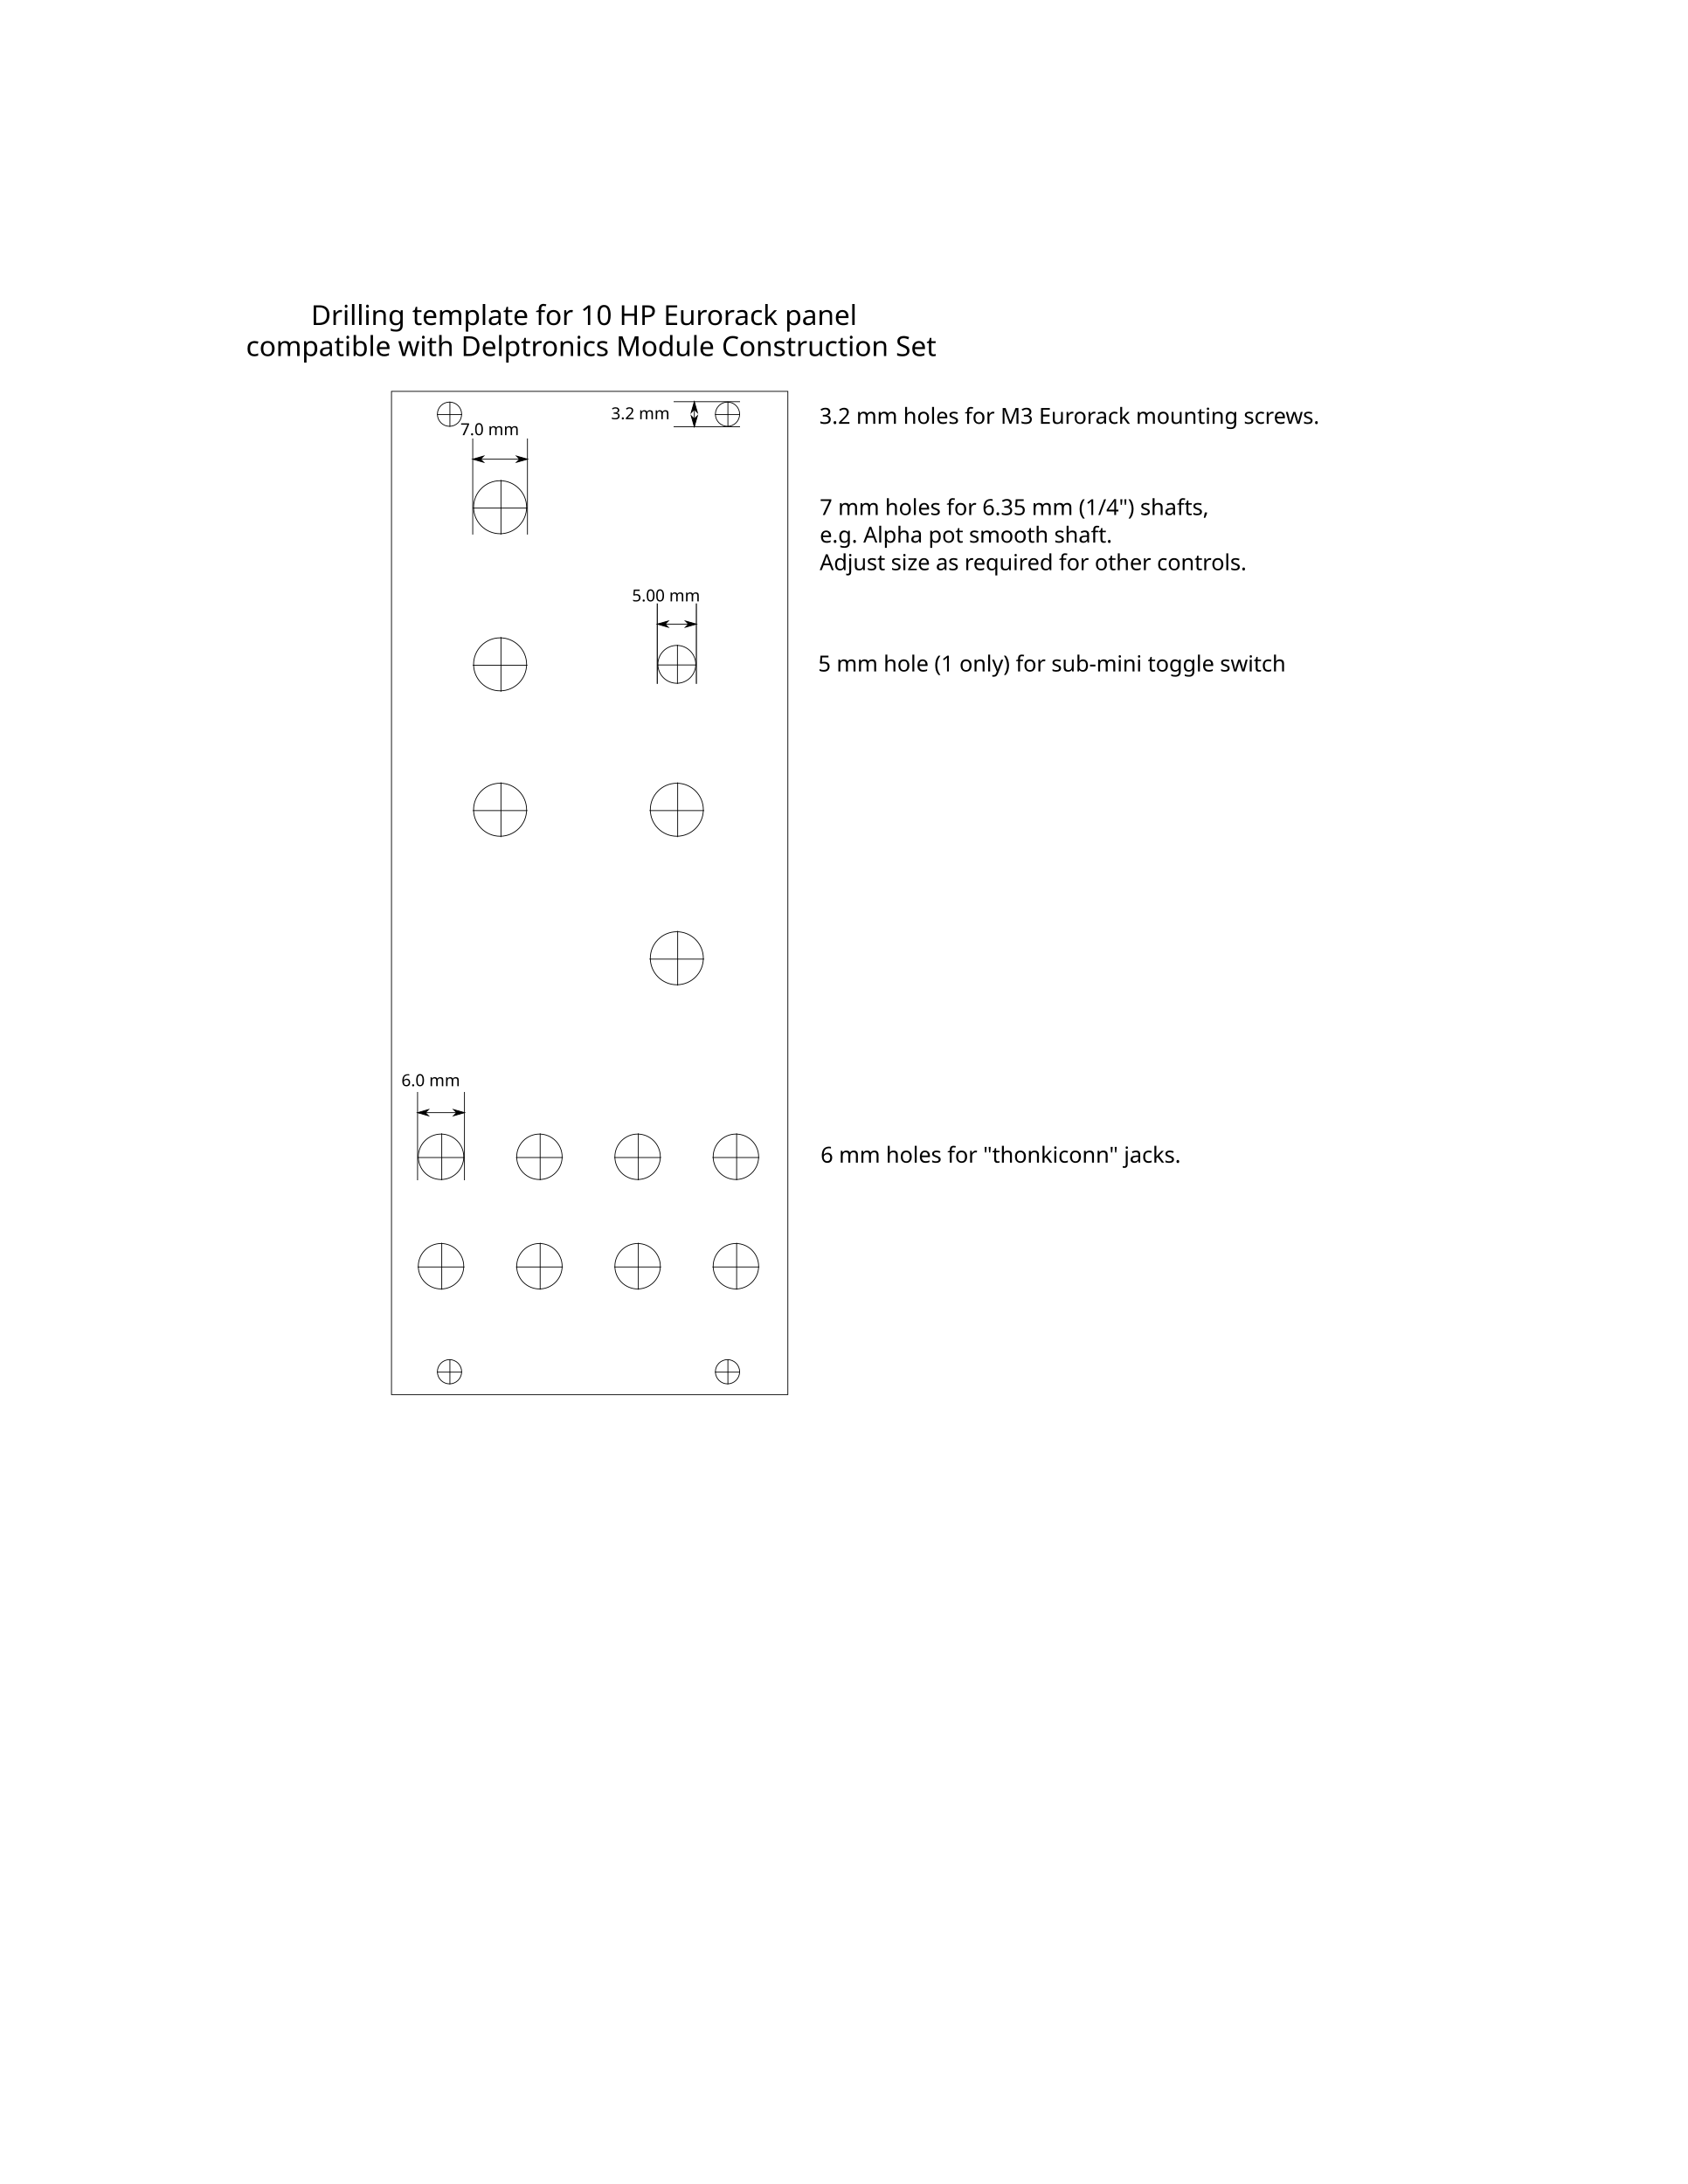
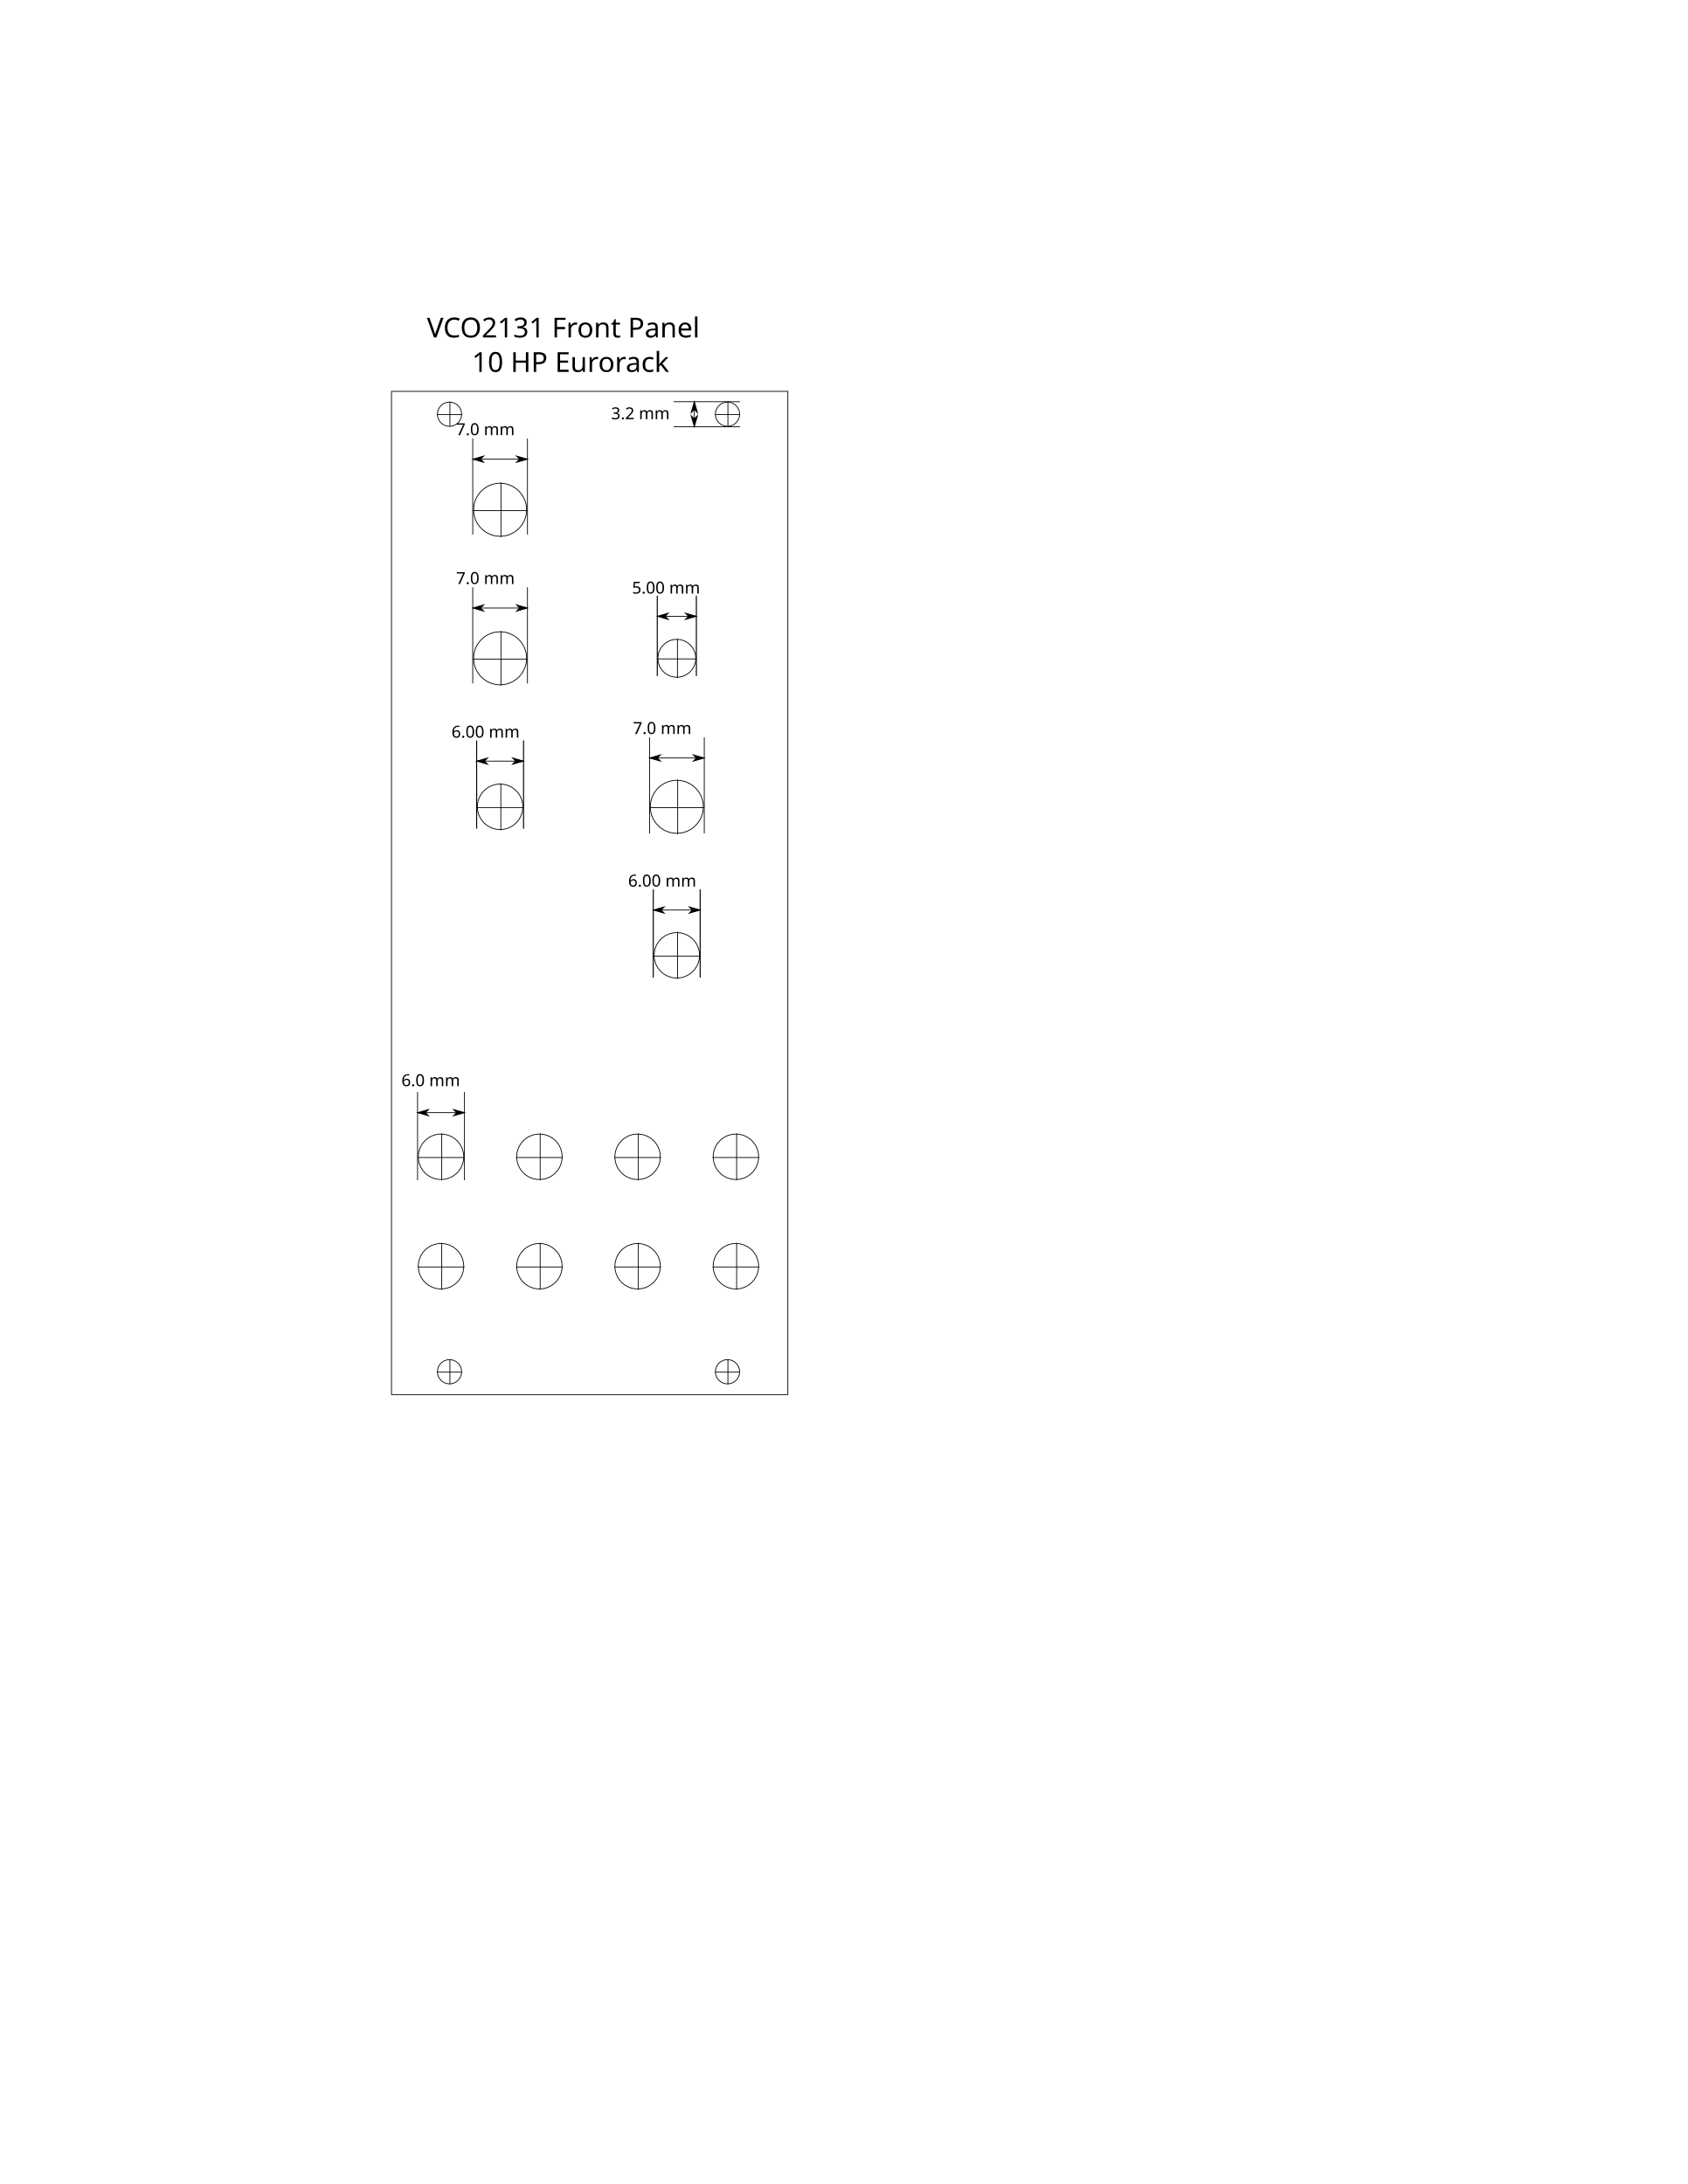
<svg xmlns="http://www.w3.org/2000/svg" id="svg3685" version="1.1" viewBox="0 0 215.9 279.4" height="279.4mm" width="215.9mm">
  <defs id="defs3679">
    <marker style="overflow:visible;" id="marker1477" refX="0.0" refY="0.0" orient="auto">
      <path transform="scale(0.8) rotate(180) translate(12.5,0)" style="fill-rule:evenodd;stroke:#000000;stroke-width:1pt;stroke-opacity:1;fill:#000000;fill-opacity:1" d="M 0.0,0.0 L 5.0,-5.0 L -12.5,0.0 L 5.0,5.0 L 0.0,0.0 z " id="path1475" />
    </marker>
    <marker style="overflow:visible;" id="marker1467" refX="0.0" refY="0.0" orient="auto">
      <path transform="scale(0.8) rotate(180) translate(12.5,0)" style="fill-rule:evenodd;stroke:#000000;stroke-width:1pt;stroke-opacity:1;fill:#000000;fill-opacity:1" d="M 0.0,0.0 L 5.0,-5.0 L -12.5,0.0 L 5.0,5.0 L 0.0,0.0 z " id="path1465" />
    </marker>
    <marker style="overflow:visible" id="marker1457" refX="0.0" refY="0.0" orient="auto">
      <path transform="scale(0.8) translate(12.5,0)" style="fill-rule:evenodd;stroke:#000000;stroke-width:1pt;stroke-opacity:1;fill:#000000;fill-opacity:1" d="M 0.0,0.0 L 5.0,-5.0 L -12.5,0.0 L 5.0,5.0 L 0.0,0.0 z " id="path1455" />
    </marker>
    <marker style="overflow:visible" id="marker1447" refX="0.0" refY="0.0" orient="auto">
      <path transform="scale(0.8) translate(12.5,0)" style="fill-rule:evenodd;stroke:#000000;stroke-width:1pt;stroke-opacity:1;fill:#000000;fill-opacity:1" d="M 0.0,0.0 L 5.0,-5.0 L -12.5,0.0 L 5.0,5.0 L 0.0,0.0 z " id="path1445" />
    </marker>
    <marker style="overflow:visible;" id="marker1428" refX="0.0" refY="0.0" orient="auto">
      <path transform="scale(0.8) rotate(180) translate(12.5,0)" style="fill-rule:evenodd;stroke:#0000ff;stroke-width:1pt;stroke-opacity:1;fill:#0000ff;fill-opacity:1" d="M 0.0,0.0 L 5.0,-5.0 L -12.5,0.0 L 5.0,5.0 L 0.0,0.0 z " id="path1426" />
    </marker>
    <marker style="overflow:visible" id="marker1316" refX="0.0" refY="0.0" orient="auto">
      <path transform="scale(0.8) translate(12.5,0)" style="fill-rule:evenodd;stroke:#0000ff;stroke-width:1pt;stroke-opacity:1;fill:#0000ff;fill-opacity:1" d="M 0.0,0.0 L 5.0,-5.0 L -12.5,0.0 L 5.0,5.0 L 0.0,0.0 z " id="path1314" />
    </marker>
    <marker id="marker1143" orient="auto" refX="0.0" refY="0.0" style="overflow:visible">
      <path d="M 0.0,0.0 L 5.0,-5.0 L -12.5,0.0 L 5.0,5.0 L 0.0,0.0 z " transform="matrix(0.8 0 0 0.8 10 0)" style="fill-rule:evenodd;stroke:#000000;stroke-width:1.0pt;marker-start:none" id="path1141" />
    </marker>
    <marker id="marker1147" orient="auto" refX="0.0" refY="0.0" style="overflow:visible">
      <path d="M 0.0,0.0 L 5.0,-5.0 L -12.5,0.0 L 5.0,5.0 L 0.0,0.0 z " transform="matrix(-0.8 9.79685e-17 -9.79685e-17 -0.8 -10 1.22461e-15)" style="fill-rule:evenodd;stroke:#000000;stroke-width:1.0pt;marker-start:none" id="path1145" />
    </marker>
    <marker id="Arrow1Lstart" orient="auto" refX="0.0" refY="0.0" style="overflow:visible">
      <path d="M 0.0,0.0 L 5.0,-5.0 L -12.5,0.0 L 5.0,5.0 L 0.0,0.0 z " transform="matrix(0.8 0 0 0.8 10 0)" style="fill-rule:evenodd;stroke:#000000;stroke-width:1.0pt;marker-start:none" id="path3800" />
    </marker>
    <marker id="Arrow1Lend" orient="auto" refX="0.0" refY="0.0" style="overflow:visible">
      <path d="M 0.0,0.0 L 5.0,-5.0 L -12.5,0.0 L 5.0,5.0 L 0.0,0.0 z " transform="matrix(-0.8 9.79685e-17 -9.79685e-17 -0.8 -10 1.22461e-15)" style="fill-rule:evenodd;stroke:#000000;stroke-width:1.0pt;marker-start:none" id="path3803" />
    </marker>
    <marker id="Arrow1Lstart-1" orient="auto" refX="0" refY="0" style="overflow:visible">
      <path d="M 0,0 5,-5 -12.5,0 5,5 Z" transform="matrix(0.8,0,0,0.8,10,0)" style="fill-rule:evenodd;stroke:#000000;stroke-width:1pt;marker-start:none" id="path3800-4" />
    </marker>
    <marker id="Arrow1Lend-5" orient="auto" refX="0" refY="0" style="overflow:visible">
      <path d="M 0,0 5,-5 -12.5,0 5,5 Z" transform="matrix(-0.8,0,0,-0.8,-10,0)" style="fill-rule:evenodd;stroke:#000000;stroke-width:1pt;marker-start:none" id="path3803-1" />
    </marker>
    <marker id="marker4319" orient="auto" refX="0.0" refY="0.0" style="overflow:visible">
      <path d="M 0.0,0.0 L 5.0,-5.0 L -12.5,0.0 L 5.0,5.0 L 0.0,0.0 z " transform="matrix(0.8 0 0 0.8 10 0)" style="fill-rule:evenodd;stroke:#000000;stroke-width:1.0pt;marker-start:none" id="path4317" />
    </marker>
    <marker id="marker4323" orient="auto" refX="0.0" refY="0.0" style="overflow:visible">
      <path d="M 0.0,0.0 L 5.0,-5.0 L -12.5,0.0 L 5.0,5.0 L 0.0,0.0 z " transform="matrix(-0.8 9.79685e-17 -9.79685e-17 -0.8 -10 1.22461e-15)" style="fill-rule:evenodd;stroke:#000000;stroke-width:1.0pt;marker-start:none" id="path4321" />
    </marker>
    <marker id="marker1082" orient="auto" refX="0.0" refY="0.0" style="overflow:visible">
      <path d="M 0.0,0.0 L 5.0,-5.0 L -12.5,0.0 L 5.0,5.0 L 0.0,0.0 z " transform="matrix(0.8 0 0 0.8 10 0)" style="fill-rule:evenodd;stroke:#000000;stroke-width:1.0pt;marker-start:none" id="path1080" />
    </marker>
    <marker id="marker1086" orient="auto" refX="0.0" refY="0.0" style="overflow:visible">
      <path d="M 0.0,0.0 L 5.0,-5.0 L -12.5,0.0 L 5.0,5.0 L 0.0,0.0 z " transform="matrix(-0.8 9.79685e-17 -9.79685e-17 -0.8 -10 1.22461e-15)" style="fill-rule:evenodd;stroke:#000000;stroke-width:1.0pt;marker-start:none" id="path1084" />
    </marker>
+     <marker style="overflow:visible" id="marker1447-4" refX="0" refY="0" orient="auto">
+       <path transform="matrix(0.8,0,0,0.8,10,0)" style="fill:#000000;fill-opacity:1;fill-rule:evenodd;stroke:#000000;stroke-width:1pt;stroke-opacity:1" d="M 0,0 5,-5 -12.5,0 5,5 Z" id="path1445-0" />
+     </marker>
+     <marker style="overflow:visible" id="marker1467-0" refX="0" refY="0" orient="auto">
+       <path transform="matrix(-0.8,0,0,-0.8,-10,0)" style="fill:#000000;fill-opacity:1;fill-rule:evenodd;stroke:#000000;stroke-width:1pt;stroke-opacity:1" d="M 0,0 5,-5 -12.5,0 5,5 Z" id="path1465-4" />
+     </marker>
+     <marker style="overflow:visible" id="marker1447-4-9" refX="0" refY="0" orient="auto">
+       <path transform="matrix(0.8,0,0,0.8,10,0)" style="fill:#000000;fill-opacity:1;fill-rule:evenodd;stroke:#000000;stroke-width:1pt;stroke-opacity:1" d="M 0,0 5,-5 -12.5,0 5,5 Z" id="path1445-0-6" />
+     </marker>
+     <marker style="overflow:visible" id="marker1467-0-9" refX="0" refY="0" orient="auto">
+       <path transform="matrix(-0.8,0,0,-0.8,-10,0)" style="fill:#000000;fill-opacity:1;fill-rule:evenodd;stroke:#000000;stroke-width:1pt;stroke-opacity:1" d="M 0,0 5,-5 -12.5,0 5,5 Z" id="path1465-4-5" />
+     </marker>
+     <marker id="marker1798" orient="auto" refX="0.0" refY="0.0" style="overflow:visible">
+       <path d="M 0.0,0.0 L 5.0,-5.0 L -12.5,0.0 L 5.0,5.0 L 0.0,0.0 z " transform="matrix(0.8 0 0 0.8 10 0)" style="fill-rule:evenodd;stroke:#000000;stroke-width:1.0pt;marker-start:none" id="path1796" />
+     </marker>
+     <marker id="marker1802" orient="auto" refX="0.0" refY="0.0" style="overflow:visible">
+       <path d="M 0.0,0.0 L 5.0,-5.0 L -12.5,0.0 L 5.0,5.0 L 0.0,0.0 z " transform="matrix(-0.8 9.79685e-17 -9.79685e-17 -0.8 -10 1.22461e-15)" style="fill-rule:evenodd;stroke:#000000;stroke-width:1.0pt;marker-start:none" id="path1800" />
+     </marker>
+     <marker id="Arrow1Lstart-9" orient="auto" refX="0" refY="0" style="overflow:visible">
+       <path d="M 0,0 5,-5 -12.5,0 5,5 Z" transform="matrix(0.8,0,0,0.8,10,0)" style="fill-rule:evenodd;stroke:#000000;stroke-width:1pt;marker-start:none" id="path3800-6" />
+     </marker>
+     <marker id="Arrow1Lend-9" orient="auto" refX="0" refY="0" style="overflow:visible">
+       <path d="M 0,0 5,-5 -12.5,0 5,5 Z" transform="matrix(-0.8,0,0,-0.8,-10,0)" style="fill-rule:evenodd;stroke:#000000;stroke-width:1pt;marker-start:none" id="path3803-8" />
+     </marker>
  </defs>
  <g id="layer1">
-     <g id="g853-4-8-1-2-0-63" transform="matrix(1.5625,0,0,1.5625,74.8572,80.3015)" style="fill:none;stroke:#000000;stroke-width:0.64">
+     <g id="g853-4-8-1-2-0-63" transform="matrix(1.5625,0,0,1.5625,74.8572,79.5285)" style="fill:none;stroke:#000000;stroke-width:0.64">
      <circle style="opacity:1;fill:none;fill-opacity:1;stroke:#000000;stroke-width:0.064;stroke-miterlimit:4;stroke-dasharray:none;stroke-dashoffset:0;stroke-opacity:1" id="path4268-9-6-8-6-0-9" cx="7.5" cy="3" r="1.55" />
      <path style="fill:none;stroke:#000000;stroke-width:0.064;stroke-linecap:butt;stroke-linejoin:miter;stroke-miterlimit:4;stroke-dasharray:none;stroke-dashoffset:0;stroke-opacity:1" d="M 7.55,1.4 V 4.6" id="path833-47-8-2-3-6-9" />
      <path style="fill:none;stroke:#000000;stroke-width:0.064;stroke-linecap:butt;stroke-linejoin:miter;stroke-miterlimit:4;stroke-dasharray:none;stroke-dashoffset:0;stroke-opacity:1" d="M 9.1,3.05 H 5.9" id="path833-4-7-5-6-20-0-91" />
    </g>
    <g id="g853-4-8" transform="matrix(1.875,0,0,1.875,42.3505,142.364)" style="fill:none;stroke:#000000;stroke-width:0.053;stroke-miterlimit:4;stroke-dasharray:none">
      <circle style="opacity:1;fill:none;fill-opacity:1;stroke:#000000;stroke-width:0.053;stroke-miterlimit:4;stroke-dasharray:none;stroke-dashoffset:0;stroke-opacity:1" id="path4268-9-6" cx="7.5" cy="3" r="1.55" />
      <path style="fill:none;stroke:#000000;stroke-width:0.053;stroke-linecap:butt;stroke-linejoin:miter;stroke-miterlimit:4;stroke-dasharray:none;stroke-dashoffset:0;stroke-opacity:1" d="M 7.55,1.4 V 4.6" id="path833-47-8" />
      <path style="fill:none;stroke:#000000;stroke-width:0.053;stroke-linecap:butt;stroke-linejoin:miter;stroke-miterlimit:4;stroke-dasharray:none;stroke-dashoffset:0;stroke-opacity:1" d="M 9.1,3.05 H 5.9" id="path833-4-7-5" />
    </g>
    <rect style="opacity:1;fill:none;fill-opacity:1;stroke:#000000;stroke-width:0.1;stroke-miterlimit:4;stroke-dasharray:none;stroke-opacity:1" id="rect4248" width="50.7" height="128.346" x="50.077" y="50.066" />
    <g id="g853" transform="translate(50.00001,49.98912)">
      <circle style="opacity:1;fill:none;fill-opacity:1;stroke:#000000;stroke-width:0.1;stroke-miterlimit:4;stroke-dasharray:none;stroke-dashoffset:0;stroke-opacity:1" id="path4268" cx="7.5" cy="3" r="1.55" />
      <path style="fill:none;stroke:#000000;stroke-width:0.1;stroke-linecap:butt;stroke-linejoin:miter;stroke-miterlimit:4;stroke-dasharray:none;stroke-dashoffset:0;stroke-opacity:1" d="M 7.55,1.4 V 4.6" id="path833" />
      <path style="fill:none;stroke:#000000;stroke-width:0.1;stroke-linecap:butt;stroke-linejoin:miter;stroke-miterlimit:4;stroke-dasharray:none;stroke-dashoffset:0;stroke-opacity:1" d="M 9.1,3.05 H 5.9" id="path833-4" />
    </g>
    <g id="g853-4" transform="translate(50.00001,172.4891)">
      <circle style="opacity:1;fill:none;fill-opacity:1;stroke:#000000;stroke-width:0.1;stroke-miterlimit:4;stroke-dasharray:none;stroke-dashoffset:0;stroke-opacity:1" id="path4268-9" cx="7.5" cy="3" r="1.55" />
      <path style="fill:none;stroke:#000000;stroke-width:0.1;stroke-linecap:butt;stroke-linejoin:miter;stroke-miterlimit:4;stroke-dasharray:none;stroke-dashoffset:0;stroke-opacity:1" d="M 7.55,1.4 V 4.6" id="path833-47" />
      <path style="fill:none;stroke:#000000;stroke-width:0.1;stroke-linecap:butt;stroke-linejoin:miter;stroke-miterlimit:4;stroke-dasharray:none;stroke-dashoffset:0;stroke-opacity:1" d="M 9.1,3.05 H 5.9" id="path833-4-7" />
    </g>
    <path style="fill:none;stroke:#000000;stroke-width:0.265px;stroke-linecap:butt;stroke-linejoin:miter;stroke-opacity:1" d="m 55.9,53.039 v 0" id="path1251" />
    <text xml:space="preserve" style="font-size:4.233px;line-height:1.25;font-family:sans-serif;letter-spacing:0px;word-spacing:0px;stroke-width:0.265" x="59.1" y="53.039" id="text1661">
      <tspan id="tspan1659" x="59.1" y="53.039" style="stroke-width:0.265" />
    </text>
    <g id="g853-4-8-1" transform="matrix(1.875,0,0,1.875,54.9375,142.3641)" style="stroke-width:0.533">
      <circle style="opacity:1;fill:none;fill-opacity:1;stroke:#000000;stroke-width:0.053;stroke-miterlimit:4;stroke-dasharray:none;stroke-dashoffset:0;stroke-opacity:1" id="path4268-9-6-8" cx="7.5" cy="3" r="1.55" />
      <path style="fill:none;stroke:#000000;stroke-width:0.053;stroke-linecap:butt;stroke-linejoin:miter;stroke-miterlimit:4;stroke-dasharray:none;stroke-dashoffset:0;stroke-opacity:1" d="M 7.55,1.4 V 4.6" id="path833-47-8-2" />
      <path style="fill:none;stroke:#000000;stroke-width:0.053;stroke-linecap:butt;stroke-linejoin:miter;stroke-miterlimit:4;stroke-dasharray:none;stroke-dashoffset:0;stroke-opacity:1" d="M 9.1,3.05 H 5.9" id="path833-4-7-5-6" />
    </g>
    <g id="g853-4-8-7" transform="matrix(1.875,0,0,1.875,42.3505,156.3641)" style="stroke-width:0.533">
      <circle style="opacity:1;fill:none;fill-opacity:1;stroke:#000000;stroke-width:0.053;stroke-miterlimit:4;stroke-dasharray:none;stroke-dashoffset:0;stroke-opacity:1" id="path4268-9-6-2" cx="7.5" cy="3" r="1.55" />
      <path style="fill:none;stroke:#000000;stroke-width:0.053;stroke-linecap:butt;stroke-linejoin:miter;stroke-miterlimit:4;stroke-dasharray:none;stroke-dashoffset:0;stroke-opacity:1" d="M 7.55,1.4 V 4.6" id="path833-47-8-23" />
      <path style="fill:none;stroke:#000000;stroke-width:0.053;stroke-linecap:butt;stroke-linejoin:miter;stroke-miterlimit:4;stroke-dasharray:none;stroke-dashoffset:0;stroke-opacity:1" d="M 9.1,3.05 H 5.9" id="path833-4-7-5-2" />
    </g>
    <g id="g1030" transform="translate(3.999995)" style="stroke:#000000;stroke-opacity:1">
      <circle style="fill:none;fill-opacity:1;stroke:#000000;stroke-width:0.1;stroke-miterlimit:4;stroke-dasharray:none;stroke-dashoffset:0;stroke-opacity:1" id="path4268-9-6-8-4" cx="65" cy="161.989" r="2.906" />
      <path style="fill:none;stroke:#000000;stroke-width:0.1;stroke-linecap:butt;stroke-linejoin:miter;stroke-miterlimit:4;stroke-dasharray:none;stroke-dashoffset:0;stroke-opacity:1" d="m 65.094,158.989 v 6" id="path833-47-8-2-8" />
      <path style="fill:none;stroke:#000000;stroke-width:0.1;stroke-linecap:butt;stroke-linejoin:miter;stroke-miterlimit:4;stroke-dasharray:none;stroke-dashoffset:0;stroke-opacity:1" d="m 68,162.083 h -6" id="path833-4-7-5-6-2" />
    </g>
-     <g id="g853-4-8-1-2-0" transform="matrix(2.1875,0,0,2.1875,47.56375,78.42662)" style="stroke-width:0.457">
+     <g id="g853-4-8-1-2-0" transform="matrix(2.1875,0,0,2.1875,47.56375,77.6535)" style="stroke-width:0.457">
      <circle style="opacity:1;fill:none;fill-opacity:1;stroke:#000000;stroke-width:0.046;stroke-miterlimit:4;stroke-dasharray:none;stroke-dashoffset:0;stroke-opacity:1" id="path4268-9-6-8-6-0" cx="7.5" cy="3" r="1.55" />
      <path style="fill:none;stroke:#000000;stroke-width:0.046;stroke-linecap:butt;stroke-linejoin:miter;stroke-miterlimit:4;stroke-dasharray:none;stroke-dashoffset:0;stroke-opacity:1" d="M 7.55,1.4 V 4.6" id="path833-47-8-2-3-6" />
      <path style="fill:none;stroke:#000000;stroke-width:0.046;stroke-linecap:butt;stroke-linejoin:miter;stroke-miterlimit:4;stroke-dasharray:none;stroke-dashoffset:0;stroke-opacity:1" d="M 9.1,3.05 H 5.9" id="path833-4-7-5-6-20-0" />
    </g>
-     <g id="g853-4-8-1-2-0-6" transform="matrix(2.1875,0,0,2.1875,47.56375,97.02662)" style="stroke-width:0.457">
-       <circle style="opacity:1;fill:none;fill-opacity:1;stroke:#000000;stroke-width:0.046;stroke-miterlimit:4;stroke-dasharray:none;stroke-dashoffset:0;stroke-opacity:1" id="path4268-9-6-8-6-0-6" cx="7.5" cy="3" r="1.55" />
-       <path style="fill:none;stroke:#000000;stroke-width:0.046;stroke-linecap:butt;stroke-linejoin:miter;stroke-miterlimit:4;stroke-dasharray:none;stroke-dashoffset:0;stroke-opacity:1" d="M 7.55,1.4 V 4.6" id="path833-47-8-2-3-6-0" />
-       <path style="fill:none;stroke:#000000;stroke-width:0.046;stroke-linecap:butt;stroke-linejoin:miter;stroke-miterlimit:4;stroke-dasharray:none;stroke-dashoffset:0;stroke-opacity:1" d="M 9.1,3.05 H 5.9" id="path833-4-7-5-6-20-0-9" />
-     </g>
-     <g id="g853-4-8-1-2-0-6-8" transform="matrix(2.1875,0,0,2.1875,70.16975,97.0265)" style="stroke-width:0.457">
+     <g id="g853-4-8-1-2-0-6-8" transform="matrix(2.1875,0,0,2.1875,70.16975,96.6535)" style="stroke-width:0.457">
      <circle style="opacity:1;fill:none;fill-opacity:1;stroke:#000000;stroke-width:0.046;stroke-miterlimit:4;stroke-dasharray:none;stroke-dashoffset:0;stroke-opacity:1" id="path4268-9-6-8-6-0-6-5" cx="7.5" cy="3" r="1.55" />
      <path style="fill:none;stroke:#000000;stroke-width:0.046;stroke-linecap:butt;stroke-linejoin:miter;stroke-miterlimit:4;stroke-dasharray:none;stroke-dashoffset:0;stroke-opacity:1" d="M 7.55,1.4 V 4.6" id="path833-47-8-2-3-6-0-1" />
      <path style="fill:none;stroke:#000000;stroke-width:0.046;stroke-linecap:butt;stroke-linejoin:miter;stroke-miterlimit:4;stroke-dasharray:none;stroke-dashoffset:0;stroke-opacity:1" d="M 9.1,3.05 H 5.9" id="path833-4-7-5-6-20-0-9-5" />
    </g>
-     <g id="g853-4-8-1-2-0-6-3-5" transform="matrix(2.1875,0,0,2.1875,70.16975,116.0266)" style="stroke-width:0.457">
-       <circle style="opacity:1;fill:none;fill-opacity:1;stroke:#000000;stroke-width:0.046;stroke-miterlimit:4;stroke-dasharray:none;stroke-dashoffset:0;stroke-opacity:1" id="path4268-9-6-8-6-0-6-9-9" cx="7.5" cy="3" r="1.55" />
-       <path style="fill:none;stroke:#000000;stroke-width:0.046;stroke-linecap:butt;stroke-linejoin:miter;stroke-miterlimit:4;stroke-dasharray:none;stroke-dashoffset:0;stroke-opacity:1" d="M 7.55,1.4 V 4.6" id="path833-47-8-2-3-6-0-5-4" />
-       <path style="fill:none;stroke:#000000;stroke-width:0.046;stroke-linecap:butt;stroke-linejoin:miter;stroke-miterlimit:4;stroke-dasharray:none;stroke-dashoffset:0;stroke-opacity:1" d="M 9.1,3.05 H 5.9" id="path833-4-7-5-6-20-0-9-6-0" />
+     <g id="g853-4-8-1-2-0-6-3-5" transform="matrix(1.875,0,0,1.875,72.5135,116.591)" style="stroke-width:0.533">
+       <circle style="opacity:1;fill:none;fill-opacity:1;stroke:#000000;stroke-width:0.053;stroke-miterlimit:4;stroke-dasharray:none;stroke-dashoffset:0;stroke-opacity:1" id="path4268-9-6-8-6-0-6-9-9" cx="7.5" cy="3" r="1.55" />
+       <path style="fill:none;stroke:#000000;stroke-width:0.053;stroke-linecap:butt;stroke-linejoin:miter;stroke-miterlimit:4;stroke-dasharray:none;stroke-dashoffset:0;stroke-opacity:1" d="M 7.55,1.4 V 4.6" id="path833-47-8-2-3-6-0-5-4" />
+       <path style="fill:none;stroke:#000000;stroke-width:0.053;stroke-linecap:butt;stroke-linejoin:miter;stroke-miterlimit:4;stroke-dasharray:none;stroke-dashoffset:0;stroke-opacity:1" d="M 9.1,3.05 H 5.9" id="path833-4-7-5-6-20-0-9-6-0" />
    </g>
    <g id="g853-4-8-15" transform="matrix(1.875,0,0,1.875,67.4975,142.364)" style="stroke-width:0.533">
      <circle style="opacity:1;fill:none;fill-opacity:1;stroke:#000000;stroke-width:0.053;stroke-miterlimit:4;stroke-dasharray:none;stroke-dashoffset:0;stroke-opacity:1" id="path4268-9-6-6" cx="7.5" cy="3" r="1.55" />
      <path style="fill:none;stroke:#000000;stroke-width:0.053;stroke-linecap:butt;stroke-linejoin:miter;stroke-miterlimit:4;stroke-dasharray:none;stroke-dashoffset:0;stroke-opacity:1" d="M 7.55,1.4 V 4.6" id="path833-47-8-4" />
      <path style="fill:none;stroke:#000000;stroke-width:0.053;stroke-linecap:butt;stroke-linejoin:miter;stroke-miterlimit:4;stroke-dasharray:none;stroke-dashoffset:0;stroke-opacity:1" d="M 9.1,3.05 H 5.9" id="path833-4-7-5-0" />
    </g>
    <g id="g853-4-8-7-0" transform="matrix(1.875,0,0,1.875,67.4975,156.364)" style="stroke-width:0.533">
      <circle style="opacity:1;fill:none;fill-opacity:1;stroke:#000000;stroke-width:0.053;stroke-miterlimit:4;stroke-dasharray:none;stroke-dashoffset:0;stroke-opacity:1" id="path4268-9-6-2-7" cx="7.5" cy="3" r="1.55" />
      <path style="fill:none;stroke:#000000;stroke-width:0.053;stroke-linecap:butt;stroke-linejoin:miter;stroke-miterlimit:4;stroke-dasharray:none;stroke-dashoffset:0;stroke-opacity:1" d="M 7.55,1.4 V 4.6" id="path833-47-8-23-8" />
      <path style="fill:none;stroke:#000000;stroke-width:0.053;stroke-linecap:butt;stroke-linejoin:miter;stroke-miterlimit:4;stroke-dasharray:none;stroke-dashoffset:0;stroke-opacity:1" d="M 9.1,3.05 H 5.9" id="path833-4-7-5-2-1" />
    </g>
    <g id="g853-4-8-3" transform="matrix(1.875,0,0,1.875,80.0705,142.364)" style="stroke-width:0.533">
      <circle style="opacity:1;fill:none;fill-opacity:1;stroke:#000000;stroke-width:0.053;stroke-miterlimit:4;stroke-dasharray:none;stroke-dashoffset:0;stroke-opacity:1" id="path4268-9-6-7" cx="7.5" cy="3" r="1.55" />
      <path style="fill:none;stroke:#000000;stroke-width:0.053;stroke-linecap:butt;stroke-linejoin:miter;stroke-miterlimit:4;stroke-dasharray:none;stroke-dashoffset:0;stroke-opacity:1" d="M 7.55,1.4 V 4.6" id="path833-47-8-9" />
      <path style="fill:none;stroke:#000000;stroke-width:0.053;stroke-linecap:butt;stroke-linejoin:miter;stroke-miterlimit:4;stroke-dasharray:none;stroke-dashoffset:0;stroke-opacity:1" d="M 9.1,3.05 H 5.9" id="path833-4-7-5-8" />
    </g>
    <g id="g853-4-8-7-9" transform="matrix(1.875,0,0,1.875,80.0705,156.364)" style="stroke-width:0.533">
      <circle style="opacity:1;fill:none;fill-opacity:1;stroke:#000000;stroke-width:0.053;stroke-miterlimit:4;stroke-dasharray:none;stroke-dashoffset:0;stroke-opacity:1" id="path4268-9-6-2-3" cx="7.5" cy="3" r="1.55" />
      <path style="fill:none;stroke:#000000;stroke-width:0.053;stroke-linecap:butt;stroke-linejoin:miter;stroke-miterlimit:4;stroke-dasharray:none;stroke-dashoffset:0;stroke-opacity:1" d="M 7.55,1.4 V 4.6" id="path833-47-8-23-1" />
      <path style="fill:none;stroke:#000000;stroke-width:0.053;stroke-linecap:butt;stroke-linejoin:miter;stroke-miterlimit:4;stroke-dasharray:none;stroke-dashoffset:0;stroke-opacity:1" d="M 9.1,3.05 H 5.9" id="path833-4-7-5-2-4" />
    </g>
-     <path d="m 60.47,58.743 h 7" marker-start="url(#Arrow1Lstart)" marker-end="url(#Arrow1Lend)" stroke-width="0.265" id="path1299" style="fill:none;stroke:#000000;stroke-width:0.1;stroke-miterlimit:4;stroke-dasharray:none;marker-start:url(#marker1447);marker-end:url(#marker1467)" />
-     <path d="M 60.47,56.097 V 68.389" stroke-width="0.132" id="path1301" style="fill:none;stroke:#000000;stroke-width:0.1;stroke-miterlimit:4;stroke-dasharray:none" />
-     <path d="M 67.47,56.097 V 68.389" stroke-width="0.132" id="path1303" style="fill:none;stroke:#000000;stroke-width:0.1;stroke-miterlimit:4;stroke-dasharray:none" />
-     <g id="g853-4-8-1-2" transform="matrix(2.1875,0,0,2.1875,47.5637,58.3266)" style="fill:none;stroke:#000000;stroke-width:0.046;stroke-miterlimit:4;stroke-dasharray:none">
+     <g id="g853-4-8-1-2" transform="matrix(2.1875,0,0,2.1875,47.5637,58.6535)" style="fill:none;stroke:#000000;stroke-width:0.046;stroke-miterlimit:4;stroke-dasharray:none">
      <circle style="opacity:1;fill:none;fill-opacity:1;stroke:#000000;stroke-width:0.046;stroke-miterlimit:4;stroke-dasharray:none;stroke-dashoffset:0;stroke-opacity:1" id="path4268-9-6-8-6" cx="7.5" cy="3" r="1.55" />
      <path style="fill:none;stroke:#000000;stroke-width:0.046;stroke-linecap:butt;stroke-linejoin:miter;stroke-miterlimit:4;stroke-dasharray:none;stroke-dashoffset:0;stroke-opacity:1" d="M 7.55,1.4 V 4.6" id="path833-47-8-2-3" />
      <path style="fill:none;stroke:#000000;stroke-width:0.046;stroke-linecap:butt;stroke-linejoin:miter;stroke-miterlimit:4;stroke-dasharray:none;stroke-dashoffset:0;stroke-opacity:1" d="M 9.1,3.05 H 5.9" id="path833-4-7-5-6-20" />
    </g>
    <g id="g853-4-4" transform="translate(85.56,172.489)">
      <circle style="opacity:1;fill:none;fill-opacity:1;stroke:#000000;stroke-width:0.1;stroke-miterlimit:4;stroke-dasharray:none;stroke-dashoffset:0;stroke-opacity:1" id="path4268-9-8" cx="7.5" cy="3" r="1.55" />
      <path style="fill:none;stroke:#000000;stroke-width:0.1;stroke-linecap:butt;stroke-linejoin:miter;stroke-miterlimit:4;stroke-dasharray:none;stroke-dashoffset:0;stroke-opacity:1" d="M 7.55,1.4 V 4.6" id="path833-47-9" />
      <path style="fill:none;stroke:#000000;stroke-width:0.1;stroke-linecap:butt;stroke-linejoin:miter;stroke-miterlimit:4;stroke-dasharray:none;stroke-dashoffset:0;stroke-opacity:1" d="M 9.1,3.05 H 5.9" id="path833-4-7-3" />
    </g>
-     <text xml:space="preserve" style="font-style:normal;font-variant:normal;font-weight:normal;font-stretch:normal;font-size:2.117px;line-height:1.25;font-family:sans-serif;-inkscape-font-specification:'sans-serif, Normal';font-variant-ligatures:normal;font-variant-caps:normal;font-variant-numeric:normal;font-variant-east-asian:normal;text-align:center;text-decoration:none;text-decoration-line:none;text-decoration-color:#000000;letter-spacing:0px;text-anchor:middle;fill:#000000;fill-opacity:1;stroke-width:0.082;stroke-miterlimit:4;stroke-dasharray:none;stop-color:#000000" x="64.016" y="55.671" id="text1691">
-       <tspan id="tspan4103" x="64.016" y="55.671">7.0 mm</tspan>
-     </text>
-     <text xml:space="preserve" style="font-style:normal;font-variant:normal;font-weight:normal;font-stretch:normal;font-size:2.822px;line-height:1.25;font-family:sans-serif;-inkscape-font-specification:'sans-serif, Normal';font-variant-ligatures:normal;font-variant-caps:normal;font-variant-numeric:normal;font-variant-east-asian:normal;text-decoration:none;text-decoration-line:none;text-decoration-color:#000000;letter-spacing:0px;fill:#000000;stroke-width:1;stop-color:#000000" x="104.854" y="65.888" id="text3456">
-       <tspan id="tspan4692" x="104.854" y="65.888">7 mm holes for 6.35 mm (1/4") shafts,</tspan>
-       <tspan id="tspan4694" x="104.854" y="69.416">e.g. Alpha pot smooth shaft.</tspan>
-       <tspan id="tspan4696" x="104.854" y="72.944">Adjust size as required for other controls.</tspan>
-     </text>
+     <g id="g1098">
+       <path d="m 60.47,58.743 h 7" marker-start="url(#Arrow1Lstart)" marker-end="url(#Arrow1Lend)" stroke-width="0.265" id="path1299" style="fill:none;stroke:#000000;stroke-width:0.1;stroke-miterlimit:4;stroke-dasharray:none;marker-start:url(#marker1447);marker-end:url(#marker1467)" />
+       <path d="M 60.47,56.097 V 68.389" stroke-width="0.132" id="path1301" style="fill:none;stroke:#000000;stroke-width:0.1;stroke-miterlimit:4;stroke-dasharray:none" />
+       <path d="M 67.47,56.097 V 68.389" stroke-width="0.132" id="path1303" style="fill:none;stroke:#000000;stroke-width:0.1;stroke-miterlimit:4;stroke-dasharray:none" />
+       <text xml:space="preserve" style="font-style:normal;font-variant:normal;font-weight:normal;font-stretch:normal;font-size:2.117px;line-height:1.25;font-family:sans-serif;-inkscape-font-specification:'sans-serif, Normal';font-variant-ligatures:normal;font-variant-caps:normal;font-variant-numeric:normal;font-variant-east-asian:normal;text-align:center;text-decoration:none;text-decoration-line:none;text-decoration-color:#000000;letter-spacing:0px;text-anchor:middle;fill:#000000;fill-opacity:1;stroke-width:0.082;stroke-miterlimit:4;stroke-dasharray:none;stop-color:#000000" x="64.016" y="55.671" id="text1691">
+         <tspan id="tspan4103" x="64.016" y="55.671">7.0 mm</tspan>
+       </text>
+     </g>
    <path d="m 88.814,51.389 v 3.2" marker-start="url(#Arrow1Lstart)" marker-end="url(#Arrow1Lend)" stroke-width="0.265" id="path3921" style="fill:none;stroke:#000000;stroke-width:0.1;stroke-miterlimit:4;stroke-dasharray:none" />
    <path d="M 86.168,51.389 H 94.66" stroke-width="0.132" id="path3923" style="fill:none;stroke:#000000;stroke-width:0.1;stroke-miterlimit:4;stroke-dasharray:none" />
    <path d="M 86.168,54.589 H 94.66" stroke-width="0.132" id="path3925" style="fill:none;stroke:#000000;stroke-width:0.1;stroke-miterlimit:4;stroke-dasharray:none" />
    <g id="g853-0" transform="translate(85.56,49.989)" style="fill:none;stroke:#000000;stroke-width:0.1;stroke-miterlimit:4;stroke-dasharray:none">
      <circle style="opacity:1;fill:none;fill-opacity:1;stroke:#000000;stroke-width:0.1;stroke-miterlimit:4;stroke-dasharray:none;stroke-dashoffset:0;stroke-opacity:1" id="path4268-0" cx="7.5" cy="3" r="1.55" />
      <path style="fill:none;stroke:#000000;stroke-width:0.1;stroke-linecap:butt;stroke-linejoin:miter;stroke-miterlimit:4;stroke-dasharray:none;stroke-dashoffset:0;stroke-opacity:1" d="M 7.55,1.4 V 4.6" id="path833-40" />
      <path style="fill:none;stroke:#000000;stroke-width:0.1;stroke-linecap:butt;stroke-linejoin:miter;stroke-miterlimit:4;stroke-dasharray:none;stroke-dashoffset:0;stroke-opacity:1" d="M 9.1,3.05 H 5.9" id="path833-4-9" />
    </g>
    <text xml:space="preserve" style="font-style:normal;font-variant:normal;font-weight:normal;font-stretch:normal;font-size:2.117px;line-height:1.25;font-family:sans-serif;-inkscape-font-specification:'sans-serif, Normal';font-variant-ligatures:normal;font-variant-caps:normal;font-variant-numeric:normal;font-variant-east-asian:normal;text-decoration:none;text-decoration-line:none;text-decoration-color:#000000;letter-spacing:0px;fill:#000000;fill-opacity:1;stroke-width:0.587;stop-color:#000000" x="78.168" y="53.631" id="text4025">
      <tspan id="tspan4105" x="78.168" y="53.631">3.2 mm</tspan>
    </text>
    <path d="m 53.413,142.343 h 6" marker-start="url(#Arrow1Lstart)" marker-end="url(#Arrow1Lend)" stroke-width="0.265" id="path4442" style="fill:none;stroke:#000000;stroke-width:0.1;stroke-miterlimit:4;stroke-dasharray:none" />
    <path d="m 53.413,139.697 v 11.292" stroke-width="0.132" id="path4444" style="fill:none;stroke:#000000;stroke-width:0.1;stroke-miterlimit:4;stroke-dasharray:none" />
    <path d="m 59.413,139.697 v 11.292" stroke-width="0.132" id="path4446" style="fill:none;stroke:#000000;stroke-width:0.1;stroke-miterlimit:4;stroke-dasharray:none" />
    <text xml:space="preserve" style="font-style:normal;font-variant:normal;font-weight:normal;font-stretch:normal;font-size:2.117px;line-height:1.25;font-family:sans-serif;-inkscape-font-specification:'sans-serif, Normal';font-variant-ligatures:normal;font-variant-caps:normal;font-variant-numeric:normal;font-variant-east-asian:normal;text-decoration:none;text-decoration-line:none;text-decoration-color:#000000;letter-spacing:0px;fill:#000000;fill-opacity:1;stroke-width:0.415;stop-color:#000000" x="56.479" y="138.953" id="text4573">
      <tspan style="font-style:normal;font-variant:normal;font-weight:normal;font-stretch:normal;font-size:2.117px;line-height:125%;font-family:sans-serif;-inkscape-font-specification:'sans-serif, Normal';font-variant-ligatures:normal;font-variant-caps:normal;font-variant-numeric:normal;font-variant-east-asian:normal;text-align:center;letter-spacing:0;word-spacing:0;text-anchor:middle;fill:#000000;fill-opacity:1;stroke:none;stroke-width:0.415" id="tspan4571" x="56.479" y="138.953">6.0 mm</tspan>
    </text>
-     <text xml:space="preserve" style="font-style:normal;font-variant:normal;font-weight:normal;font-stretch:normal;font-size:2.822px;line-height:1.25;font-family:sans-serif;-inkscape-font-specification:'sans-serif, Normal';font-variant-ligatures:normal;font-variant-caps:normal;font-variant-numeric:normal;font-variant-east-asian:normal;text-decoration:none;text-decoration-line:none;text-decoration-color:#000000;letter-spacing:0px;fill:#000000;stroke-width:1;stop-color:#000000" x="104.964" y="148.74" id="text4109-5">
-       <tspan id="tspan4690" x="104.964" y="148.74">6 mm holes for "thonkiconn" jacks.</tspan>
-     </text>
-     <text xml:space="preserve" style="font-style:normal;font-variant:normal;font-weight:normal;font-stretch:normal;font-size:2.822px;line-height:1.25;font-family:sans-serif;-inkscape-font-specification:'sans-serif, Normal';font-variant-ligatures:normal;font-variant-caps:normal;font-variant-numeric:normal;font-variant-east-asian:normal;text-decoration:none;text-decoration-line:none;text-decoration-color:#000000;letter-spacing:0px;fill:#000000;stroke-width:1;stop-color:#000000" x="104.811" y="54.216" id="text4109-5-8">
-       <tspan id="tspan4716" x="104.811" y="54.216">3.2 mm holes for M3 Eurorack mounting screws.</tspan>
-     </text>
-     <text xml:space="preserve" style="font-size:3.528px;line-height:1.25;font-family:sans-serif;text-align:center;text-decoration:none;text-decoration-line:none;text-decoration-color:#000000;letter-spacing:0px;text-anchor:middle;fill:#000000;stroke-width:1;stop-color:#000000;-inkscape-font-specification:'sans-serif, Normal';font-weight:normal;font-style:normal;font-stretch:normal;font-variant:normal;font-variant-ligatures:normal;font-variant-caps:normal;font-variant-numeric:normal;font-variant-east-asian:normal;" x="77.916" y="41.581" id="text1070">
-       <tspan id="tspan1068" x="77.916" y="41.581" style="text-align:center;text-anchor:middle;stroke-width:1;-inkscape-font-specification:'sans-serif, Normal';font-family:sans-serif;font-weight:normal;font-style:normal;font-stretch:normal;font-variant:normal;font-size:3.528px;font-variant-ligatures:normal;font-variant-caps:normal;font-variant-numeric:normal;font-variant-east-asian:normal;">Drilling template for 10 HP Eurorack panel</tspan>
-       <tspan x="77.916" y="45.549" style="text-align:center;text-anchor:middle;stroke-width:1;-inkscape-font-specification:'sans-serif, Normal';font-family:sans-serif;font-weight:normal;font-style:normal;font-stretch:normal;font-variant:normal;font-size:3.528px;font-variant-ligatures:normal;font-variant-caps:normal;font-variant-numeric:normal;font-variant-east-asian:normal;" id="tspan1072">compatible with Delptronics Module Construction Set</tspan>
-     </text>
-     <path d="m 84.076,79.843 h 5" marker-start="url(#Arrow1Lstart)" marker-end="url(#Arrow1Lend)" stroke-width="0.265" id="path1189" style="fill:none;stroke:#000000;stroke-width:0.1;stroke-miterlimit:4;stroke-dasharray:none" />
-     <path d="M 84.076,77.197 V 87.489" stroke-width="0.132" id="path1191" style="fill:none;stroke:#000000" />
-     <path d="M 89.076,77.197 V 87.489" stroke-width="0.132" id="path1193" style="fill:none;stroke:#000000" />
-     <text xml:space="preserve" style="font-size:2.117px;line-height:1.25;font-family:sans-serif;text-decoration:none;text-decoration-line:none;text-decoration-color:#000000;letter-spacing:0px;fill:#000000;stroke-width:0.248;stop-color:#000000;fill-opacity:1;" x="86.57" y="76.935" id="text1364">
-       <tspan style="font-style:normal;font-weight:normal;line-height:125%;text-align:center;letter-spacing:0;word-spacing:0;text-anchor:middle;fill:#000000;fill-opacity:1;stroke:none;stroke-width:0.248;font-size:2.117px;" id="tspan1362" x="86.57" y="76.935">5.00 mm</tspan>
-     </text>
-     <text xml:space="preserve" style="font-style:normal;font-variant:normal;font-weight:normal;font-stretch:normal;font-size:2.822px;line-height:1.25;font-family:sans-serif;-inkscape-font-specification:'sans-serif, Normal';font-variant-ligatures:normal;font-variant-caps:normal;font-variant-numeric:normal;font-variant-east-asian:normal;text-decoration:none;text-decoration-line:none;text-decoration-color:#000000;letter-spacing:0px;fill:#000000;stroke-width:1;stop-color:#000000" x="104.66" y="85.9" id="text4109-5-8-0">
-       <tspan id="tspan4716-9" x="104.66" y="85.9" style="stroke-width:1">5 mm hole (1 only) for sub-mini toggle switch</tspan>
-     </text>
+     <text xml:space="preserve" style="font-style:normal;font-variant:normal;font-weight:normal;font-stretch:normal;font-size:3.528px;line-height:1.25;font-family:sans-serif;-inkscape-font-specification:'sans-serif, Normal';font-variant-ligatures:normal;font-variant-caps:normal;font-variant-numeric:normal;font-variant-east-asian:normal;text-align:center;text-decoration:none;text-decoration-line:none;text-decoration-color:#000000;letter-spacing:0px;text-anchor:middle;fill:#000000;stroke-width:1;stop-color:#000000" x="75.27" y="43.168" id="text1070">
+       <tspan x="75.27" y="43.168" style="font-style:normal;font-variant:normal;font-weight:normal;font-stretch:normal;font-size:3.528px;font-family:sans-serif;-inkscape-font-specification:'sans-serif, Normal';font-variant-ligatures:normal;font-variant-caps:normal;font-variant-numeric:normal;font-variant-east-asian:normal;text-align:center;text-anchor:middle;stroke-width:1" id="tspan1072">VCO2131 Front Panel</tspan>
+       <tspan x="75.27" y="47.578" style="font-style:normal;font-variant:normal;font-weight:normal;font-stretch:normal;font-size:3.528px;font-family:sans-serif;-inkscape-font-specification:'sans-serif, Normal';font-variant-ligatures:normal;font-variant-caps:normal;font-variant-numeric:normal;font-variant-east-asian:normal;text-align:center;text-anchor:middle;stroke-width:1" id="tspan2420">10 HP Eurorack</tspan>
+     </text>
+     <path d="m 84.076,78.843 h 5" marker-start="url(#Arrow1Lstart)" marker-end="url(#Arrow1Lend)" stroke-width="0.265" id="path1189" style="fill:none;stroke:#000000;stroke-width:0.1;stroke-miterlimit:4;stroke-dasharray:none" />
+     <path d="M 84.076,76.197 V 86.489" stroke-width="0.132" id="path1191" style="fill:none;stroke:#000000" />
+     <path d="M 89.076,76.197 V 86.489" stroke-width="0.132" id="path1193" style="fill:none;stroke:#000000" />
+     <text xml:space="preserve" style="font-size:2.117px;line-height:1.25;font-family:sans-serif;text-decoration:none;text-decoration-line:none;text-decoration-color:#000000;letter-spacing:0px;fill:#000000;fill-opacity:1;stroke-width:0.248;stop-color:#000000" x="86.57" y="75.935" id="text1364">
+       <tspan style="font-style:normal;font-weight:normal;font-size:2.117px;line-height:125%;text-align:center;letter-spacing:0;word-spacing:0;text-anchor:middle;fill:#000000;fill-opacity:1;stroke:none;stroke-width:0.248" id="tspan1362" x="86.57" y="75.935">5.00 mm</tspan>
+     </text>
+     <g id="g1098-3" transform="translate(-4.699528e-4,19.04041)">
+       <path d="m 60.47,58.743 h 7" marker-start="url(#Arrow1Lstart)" marker-end="url(#Arrow1Lend)" stroke-width="0.265" id="path1299-0" style="fill:none;stroke:#000000;stroke-width:0.1;stroke-miterlimit:4;stroke-dasharray:none;marker-start:url(#marker1447-4);marker-end:url(#marker1467-0)" />
+       <path d="M 60.47,56.097 V 68.389" stroke-width="0.132" id="path1301-8" style="fill:none;stroke:#000000;stroke-width:0.1;stroke-miterlimit:4;stroke-dasharray:none" />
+       <path d="M 67.47,56.097 V 68.389" stroke-width="0.132" id="path1303-3" style="fill:none;stroke:#000000;stroke-width:0.1;stroke-miterlimit:4;stroke-dasharray:none" />
+       <text xml:space="preserve" style="font-style:normal;font-variant:normal;font-weight:normal;font-stretch:normal;font-size:2.117px;line-height:1.25;font-family:sans-serif;-inkscape-font-specification:'sans-serif, Normal';font-variant-ligatures:normal;font-variant-caps:normal;font-variant-numeric:normal;font-variant-east-asian:normal;text-align:center;text-decoration:none;text-decoration-line:none;text-decoration-color:#000000;letter-spacing:0px;text-anchor:middle;fill:#000000;fill-opacity:1;stroke-width:0.082;stroke-miterlimit:4;stroke-dasharray:none;stop-color:#000000" x="64.016" y="55.671" id="text1691-2">
+         <tspan id="tspan4103-0" x="64.016" y="55.671">7.0 mm</tspan>
+       </text>
+     </g>
+     <g id="g1098-3-9" transform="translate(22.61609,38.2275)">
+       <path d="m 60.47,58.743 h 7" marker-start="url(#Arrow1Lstart)" marker-end="url(#Arrow1Lend)" stroke-width="0.265" id="path1299-0-4" style="fill:none;stroke:#000000;stroke-width:0.1;stroke-miterlimit:4;stroke-dasharray:none;marker-start:url(#marker1447-4-9);marker-end:url(#marker1467-0-9)" />
+       <path d="M 60.47,56.097 V 68.389" stroke-width="0.132" id="path1301-8-8" style="fill:none;stroke:#000000;stroke-width:0.1;stroke-miterlimit:4;stroke-dasharray:none" />
+       <path d="M 67.47,56.097 V 68.389" stroke-width="0.132" id="path1303-3-5" style="fill:none;stroke:#000000;stroke-width:0.1;stroke-miterlimit:4;stroke-dasharray:none" />
+       <text xml:space="preserve" style="font-style:normal;font-variant:normal;font-weight:normal;font-stretch:normal;font-size:2.117px;line-height:1.25;font-family:sans-serif;-inkscape-font-specification:'sans-serif, Normal';font-variant-ligatures:normal;font-variant-caps:normal;font-variant-numeric:normal;font-variant-east-asian:normal;text-align:center;text-decoration:none;text-decoration-line:none;text-decoration-color:#000000;letter-spacing:0px;text-anchor:middle;fill:#000000;fill-opacity:1;stroke-width:0.082;stroke-miterlimit:4;stroke-dasharray:none;stop-color:#000000" x="64.016" y="55.671" id="text1691-2-4">
+         <tspan id="tspan4103-0-5" x="64.016" y="55.671">7.0 mm</tspan>
+       </text>
+     </g>
+     <g id="g853-4-8-1-2-0-6" transform="matrix(1.875,0,0,1.875,49.9075,97.591)" style="fill:none;stroke:#000000;stroke-width:0.533">
+       <circle style="opacity:1;fill:none;fill-opacity:1;stroke:#000000;stroke-width:0.053;stroke-miterlimit:4;stroke-dasharray:none;stroke-dashoffset:0;stroke-opacity:1" id="path4268-9-6-8-6-0-6" cx="7.5" cy="3" r="1.55" />
+       <path style="fill:none;stroke:#000000;stroke-width:0.053;stroke-linecap:butt;stroke-linejoin:miter;stroke-miterlimit:4;stroke-dasharray:none;stroke-dashoffset:0;stroke-opacity:1" d="M 7.55,1.4 V 4.6" id="path833-47-8-2-3-6-0" />
+       <path style="fill:none;stroke:#000000;stroke-width:0.053;stroke-linecap:butt;stroke-linejoin:miter;stroke-miterlimit:4;stroke-dasharray:none;stroke-dashoffset:0;stroke-opacity:1" d="M 9.1,3.05 H 5.9" id="path833-4-7-5-6-20-0-9" />
+     </g>
+     <g id="g2136">
+       <path d="m 60.97,97.37 h 6" marker-start="url(#Arrow1Lstart)" marker-end="url(#Arrow1Lend)" stroke-width="0.265" id="path1924" style="fill:none;stroke:#000000;stroke-width:0.1;stroke-miterlimit:4;stroke-dasharray:none" />
+       <path d="M 60.97,94.724 V 106.016" stroke-width="0.132" id="path1926" style="fill:none;stroke:#000000" />
+       <path d="M 66.97,94.724 V 106.016" stroke-width="0.132" id="path1928" style="fill:none;stroke:#000000" />
+       <text xml:space="preserve" style="font-size:2.117px;line-height:1.25;font-family:sans-serif;text-decoration:none;text-decoration-line:none;text-decoration-color:#000000;letter-spacing:0px;fill:#000000;fill-opacity:1;stroke-width:0.248;stop-color:#000000" x="64.041" y="94.37" id="text1364-4">
+         <tspan style="font-style:normal;font-weight:normal;font-size:2.117px;line-height:125%;text-align:center;letter-spacing:0;word-spacing:0;text-anchor:middle;fill:#000000;fill-opacity:1;stroke:none;stroke-width:0.248" id="tspan1362-1" x="64.041" y="94.37">6.00 mm</tspan>
+       </text>
+     </g>
+     <g id="g2136-1" transform="translate(22.59167,19.05147)">
+       <path d="m 60.97,97.37 h 6" marker-start="url(#Arrow1Lstart-9)" marker-end="url(#Arrow1Lend-9)" stroke-width="0.265" id="path1924-4" style="fill:none;stroke:#000000;stroke-width:0.1;stroke-miterlimit:4;stroke-dasharray:none;marker-start:url(#Arrow1Lstart-9);marker-end:url(#Arrow1Lend-9)" />
+       <path d="M 60.97,94.724 V 106.016" stroke-width="0.132" id="path1926-5" style="fill:none;stroke:#000000" />
+       <path d="M 66.97,94.724 V 106.016" stroke-width="0.132" id="path1928-7" style="fill:none;stroke:#000000" />
+       <text xml:space="preserve" style="font-size:2.117px;line-height:1.25;font-family:sans-serif;text-decoration:none;text-decoration-line:none;text-decoration-color:#000000;letter-spacing:0px;fill:#000000;fill-opacity:1;stroke-width:0.248;stop-color:#000000" x="64.041" y="94.37" id="text1364-4-5">
+         <tspan style="font-style:normal;font-weight:normal;font-size:2.117px;line-height:125%;text-align:center;letter-spacing:0;word-spacing:0;text-anchor:middle;fill:#000000;fill-opacity:1;stroke:none;stroke-width:0.248" id="tspan1362-1-8" x="64.041" y="94.37">6.00 mm</tspan>
+       </text>
+     </g>
  </g>
</svg>
